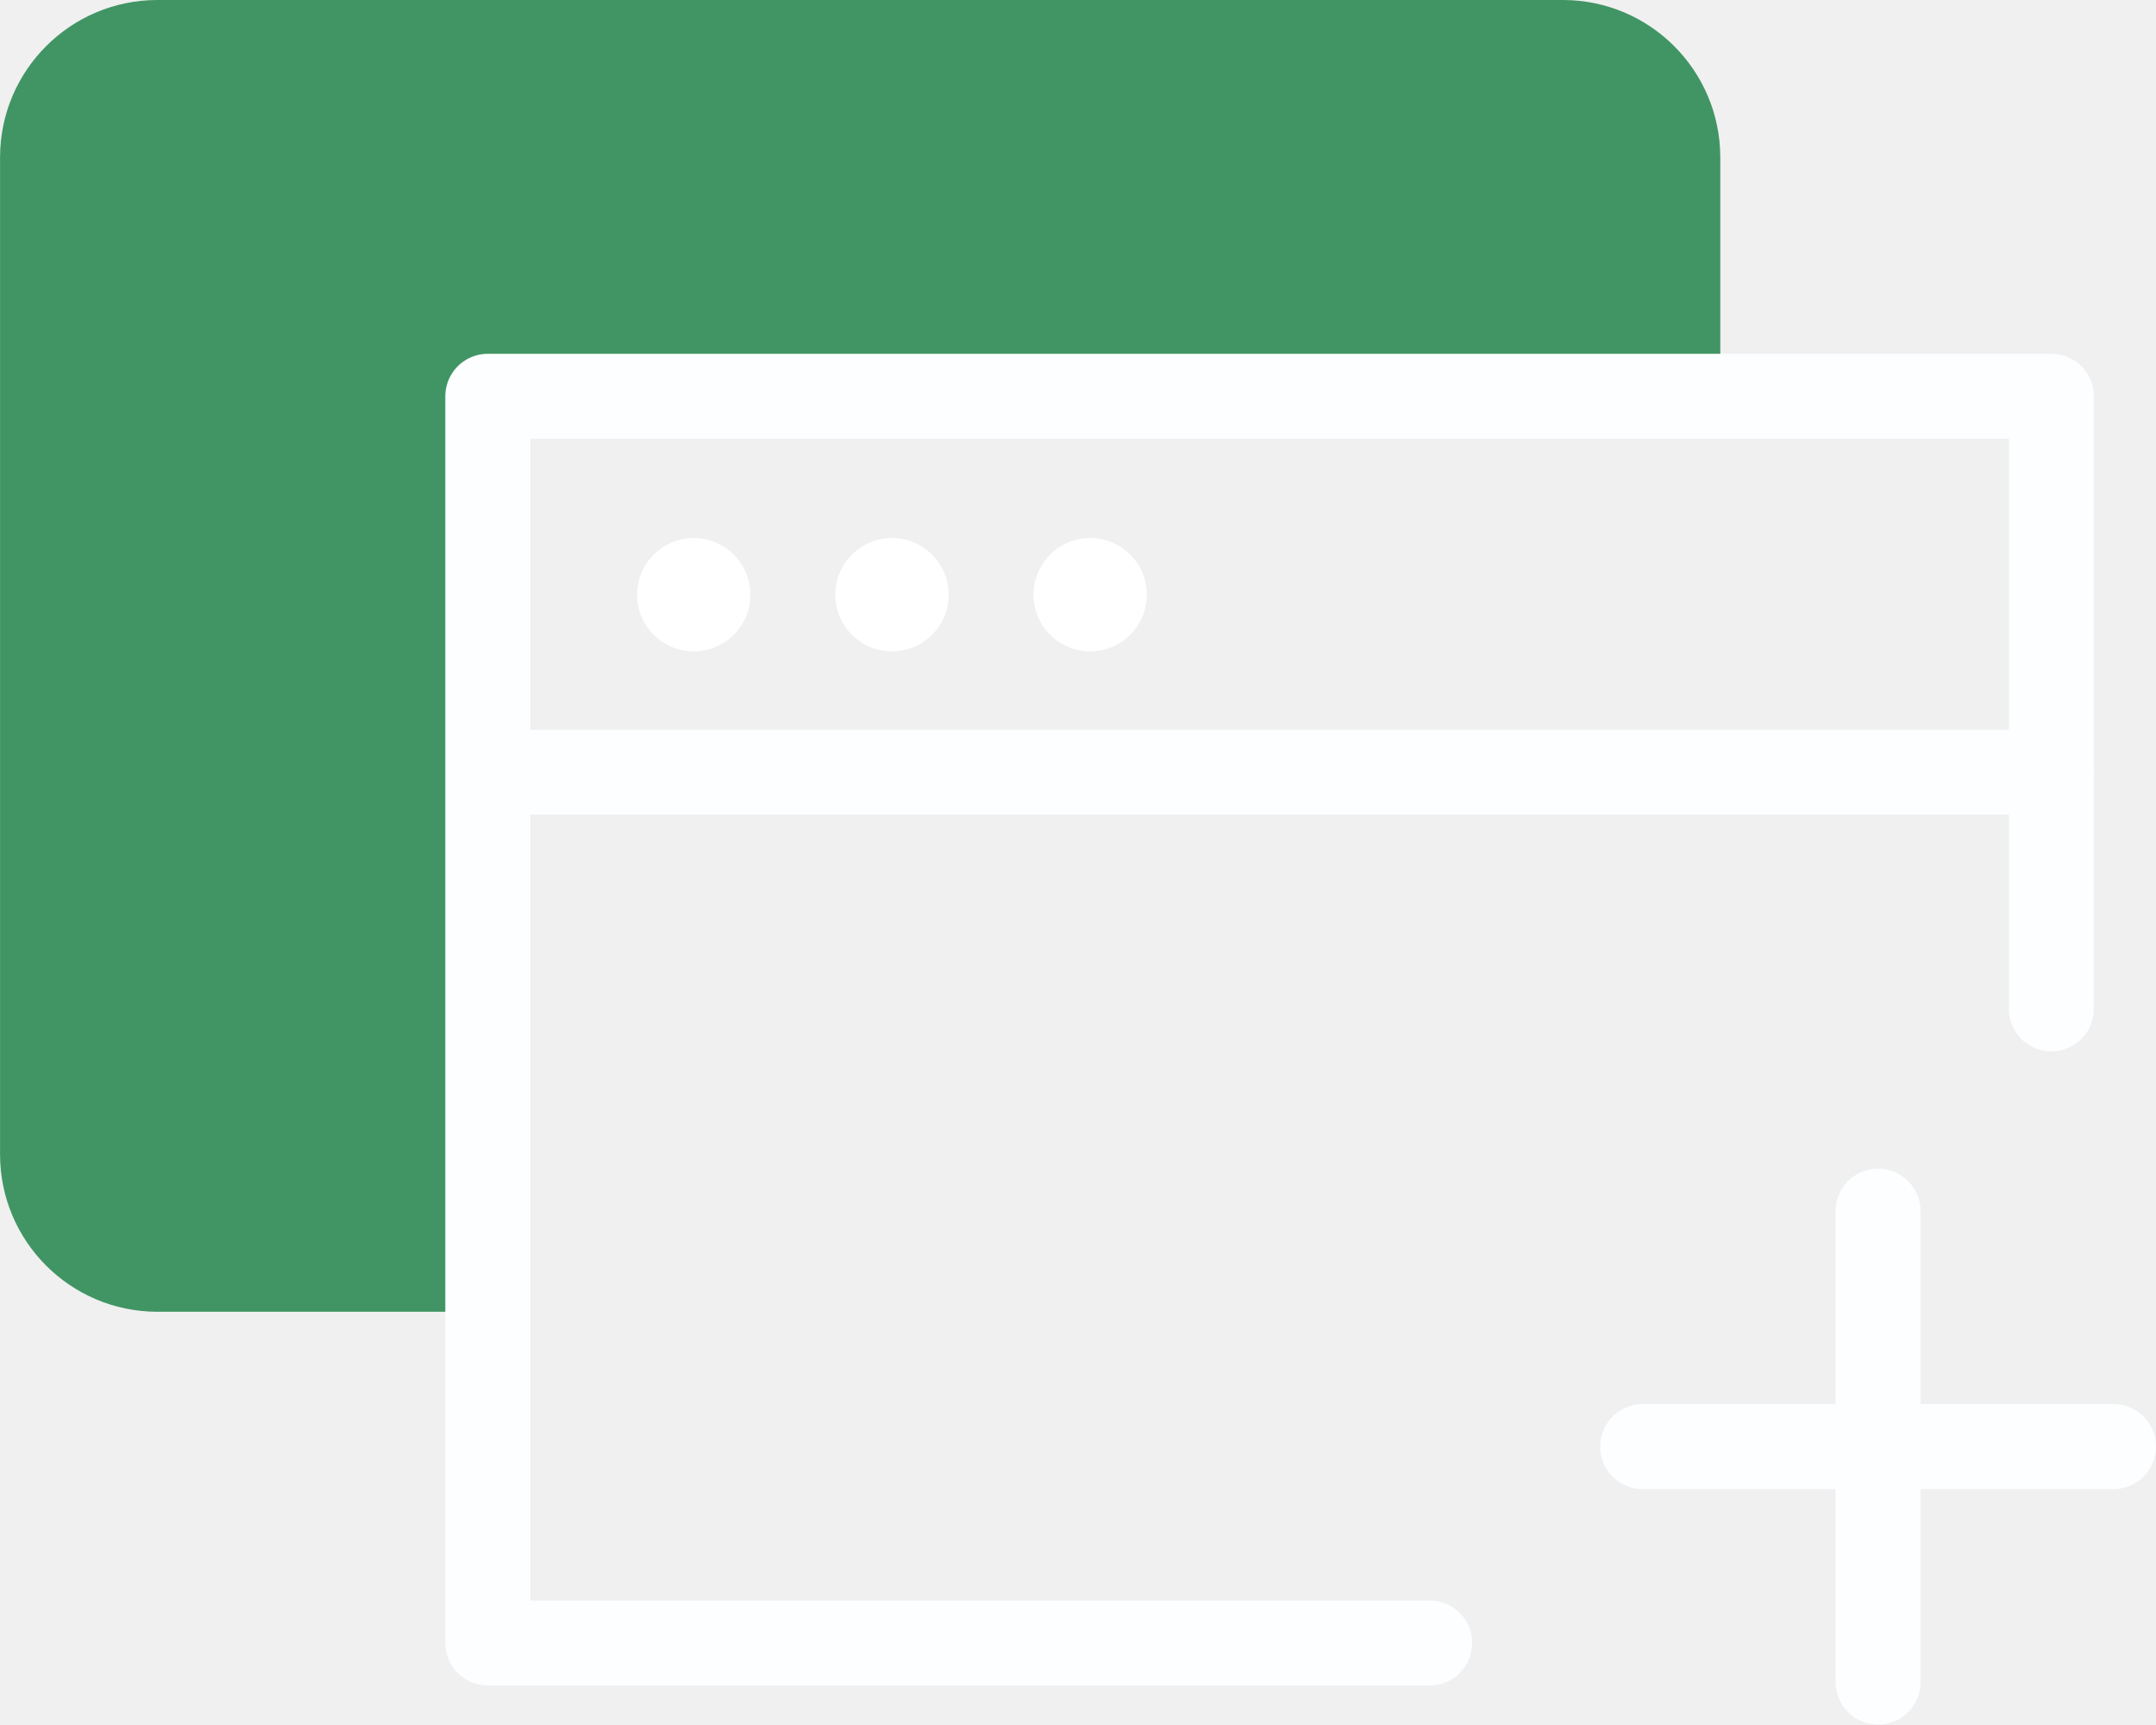
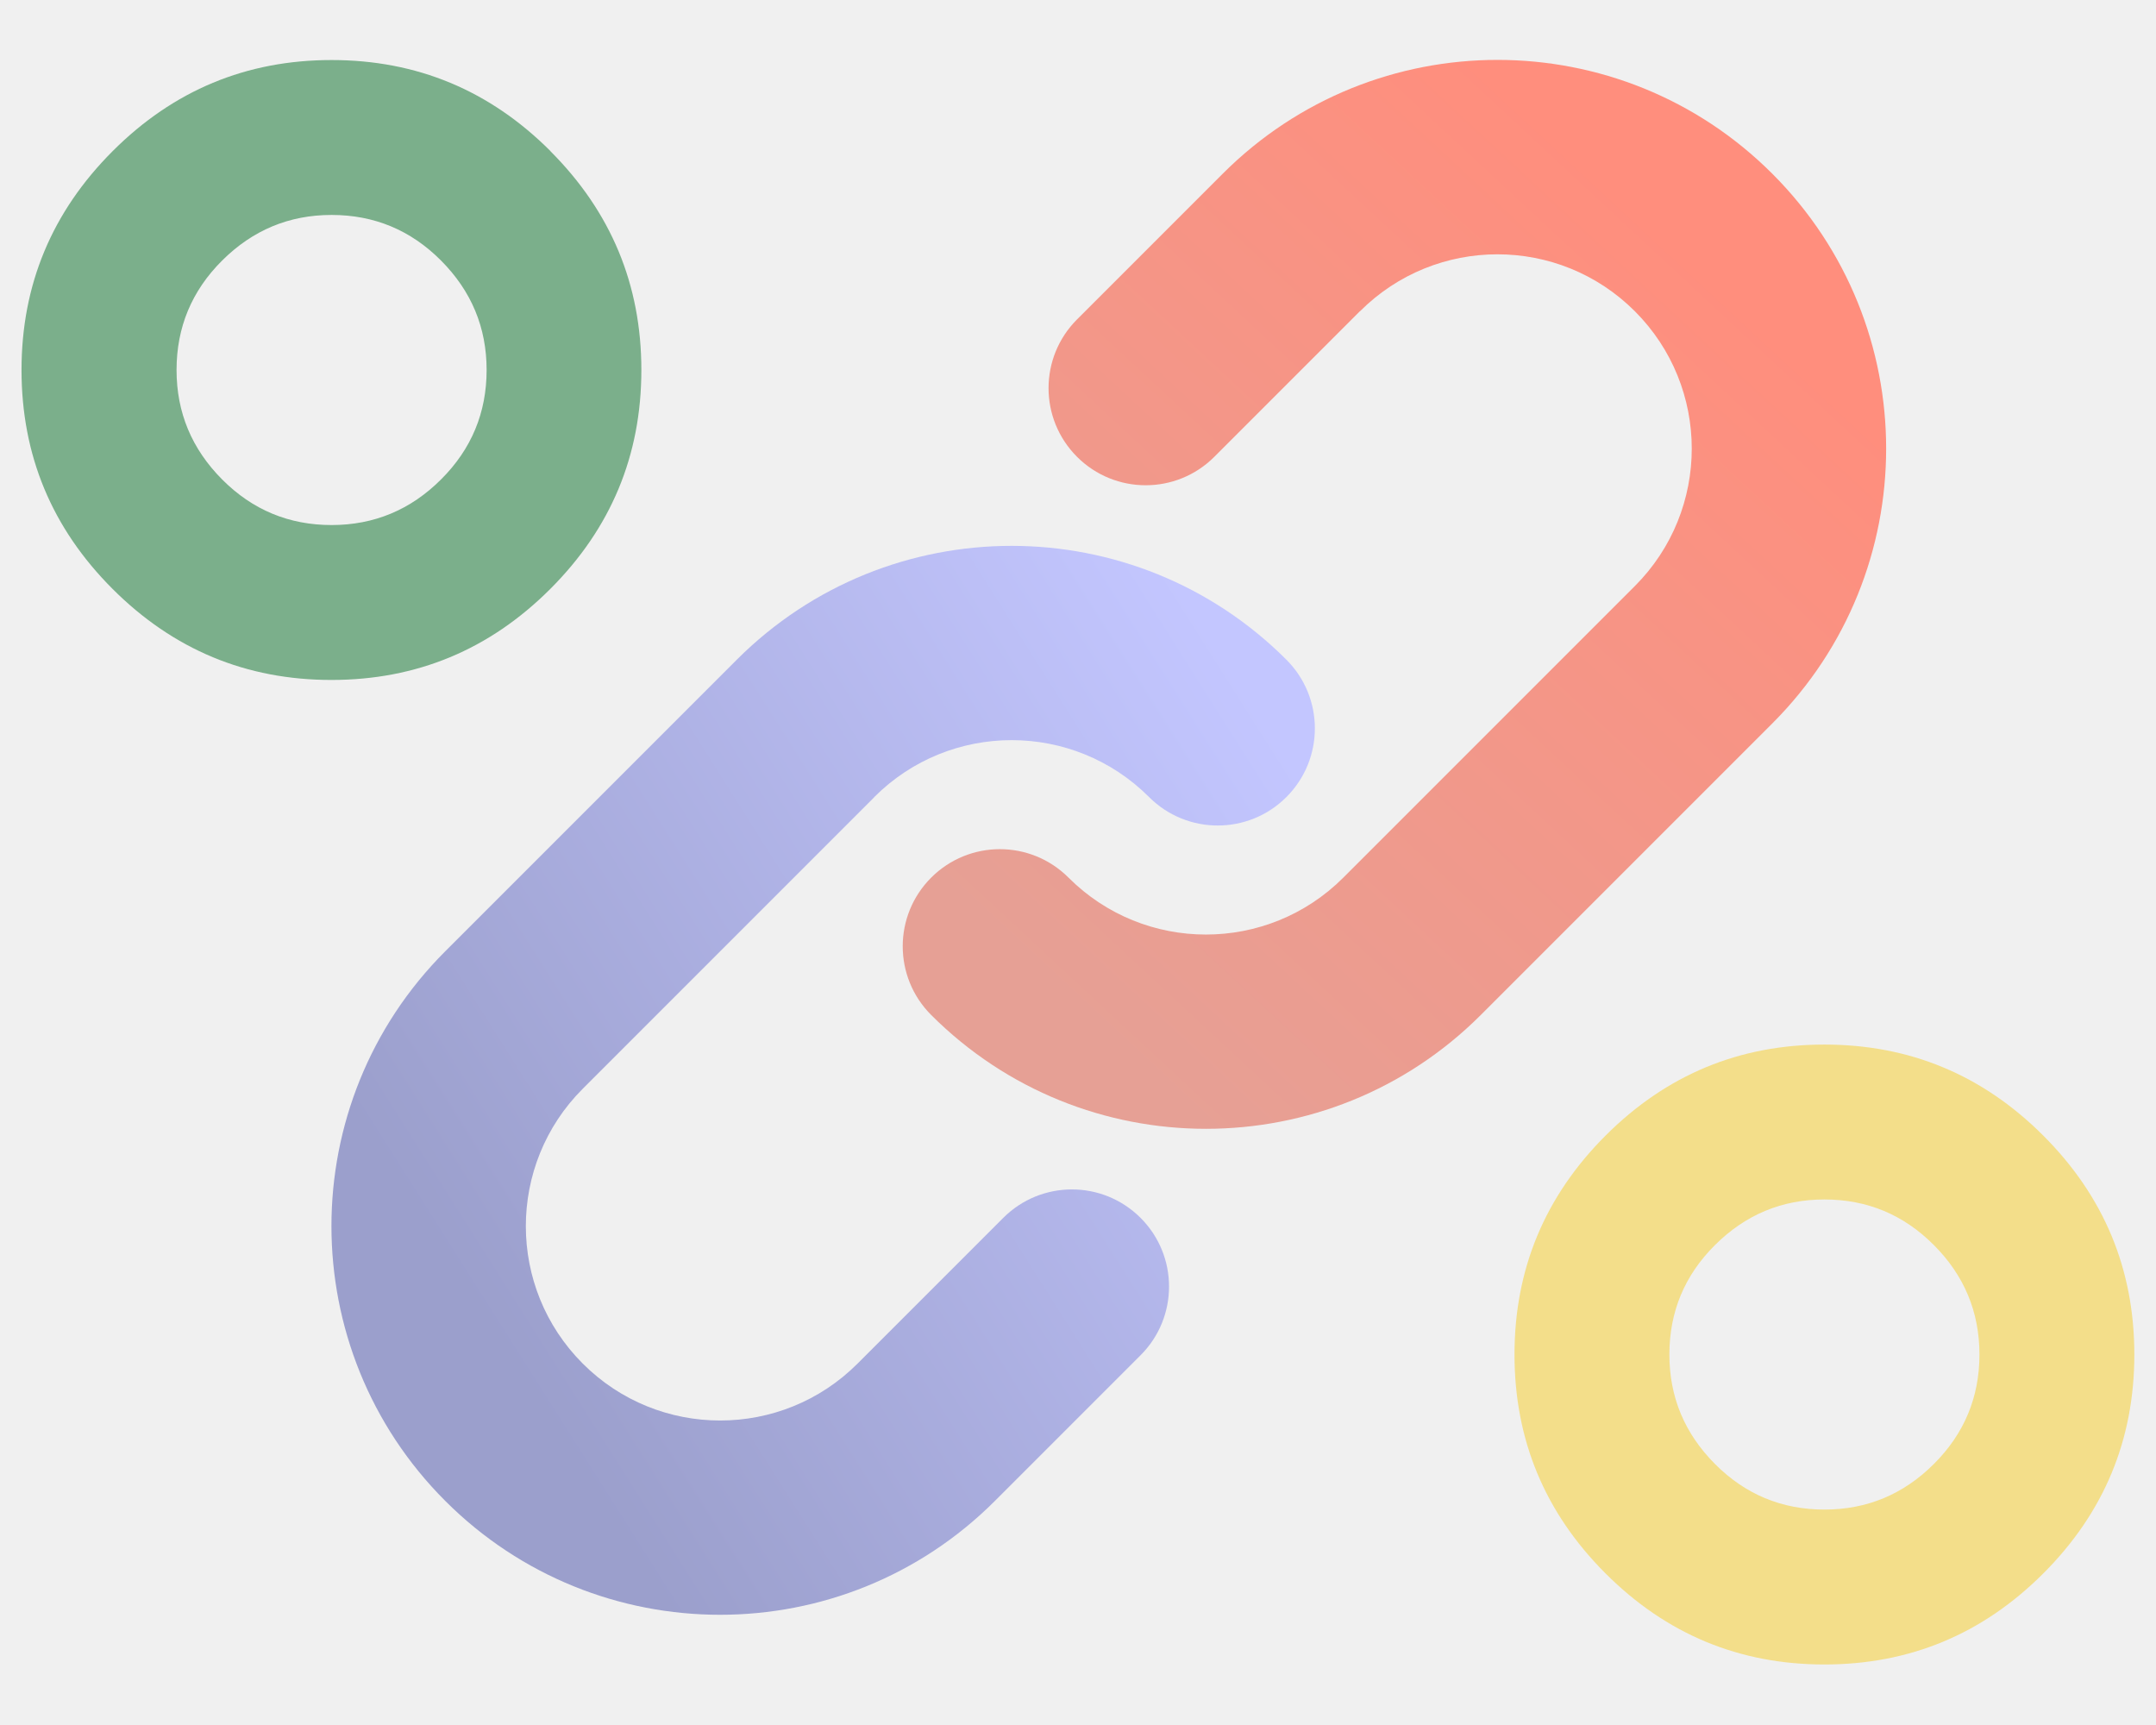
- <svg xmlns="http://www.w3.org/2000/svg" width="152.278" height="121.791" viewBox="0 0 152.278 121.791">
+ <svg xmlns="http://www.w3.org/2000/svg" id="Layer_1" version="1.1" viewBox="0 0 152.28 121.79">
  <defs>
-     <style>
-             .cls-2{fill:none;stroke:#fcfeff;stroke-linecap:round;stroke-linejoin:round;stroke-width:6px}.cls-3{fill:#fff}
-         </style>
+     <linearGradient id="linear-gradient" x1="71.69" y1="67.98" x2="118.96" y2="17.1" gradientUnits="userSpaceOnUse">
+       <stop offset="0" stop-color="#e6a095" />
+       <stop offset="1" stop-color="#ff8e7d" />
+     </linearGradient>
+     <linearGradient id="linear-gradient1" x1="34.2" y1="93.34" x2="92.9" y2="56.22" gradientUnits="userSpaceOnUse">
+       <stop offset="0" stop-color="#9b9fcc" />
+       <stop offset="1" stop-color="#c3c6ff" />
+     </linearGradient>
  </defs>
-   <g id="Group_16407" data-name="Group 16407" transform="translate(-173 -126)">
-     <g id="Group_16406" data-name="Group 16406" transform="translate(-.222 -6)">
-       <g id="Group_16403" data-name="Group 16403" transform="translate(6268.221 2688)">
-         <path id="Path_7086" fill="#419564" d="M214.727 521.613a9.9 9.9 0 0 0-10.457 10.629l2.433 43.516c.338 6.086.241 11.067-.219 11.067h-25.2a11.119 11.119 0 0 1-11.084-11.086v-70.467a11.119 11.119 0 0 1 11.086-11.086h99.327a11.119 11.119 0 0 1 11.087 11.086V523.7c0 .532-4.986.768-11.078.527z" data-name="Path 7086" transform="translate(-6265.196 -3050.186)" />
-         <g id="Group_16400" data-name="Group 16400" transform="translate(-5978.98 -2470.468)">
-           <path id="Line_441" d="M0 0L0 33.259" class="cls-2" data-name="Line 441" transform="translate(16.629)" />
-           <path id="Line_442" d="M33.259 0L0 0" class="cls-2" data-name="Line 442" transform="translate(0 16.629)" />
-         </g>
-         <path id="Path_7087" d="M248.792 591.967h-66.526v-88.044H292.7v43.263" class="cls-2" data-name="Path 7087" transform="translate(-6242.813 -3031.937)" />
-         <path id="Line_443" d="M0 0L108.436 0" class="cls-2" data-name="Line 443" transform="translate(-6058.547 -2501.462)" />
-       </g>
-     </g>
-     <circle id="Ellipse_3396" cx="4" cy="4" r="4" class="cls-3" data-name="Ellipse 3396" transform="translate(232 164)" />
-     <circle id="Ellipse_3397" cx="4" cy="4" r="4" class="cls-3" data-name="Ellipse 3397" transform="translate(218 164)" />
-     <circle id="Ellipse_3398" cx="4" cy="4" r="4" class="cls-3" data-name="Ellipse 3398" transform="translate(246 164)" />
-   </g>
+   <path d="M144.32,80.2c-4.29-4.29-9.44-6.43-15.46-6.43s-11.17,2.14-15.46,6.43c-4.29,4.29-6.43,9.44-6.43,15.46s2.14,11.17,6.43,15.46c4.29,4.29,9.44,6.43,15.46,6.43s11.17-2.14,15.46-6.43c4.29-4.29,6.43-9.44,6.43-15.46s-2.14-11.17-6.43-15.46ZM136.59,103.39c-2.14,2.14-4.72,3.22-7.73,3.22s-5.59-1.07-7.73-3.22-3.22-4.72-3.22-7.73,1.07-5.59,3.22-7.73,4.72-3.22,7.73-3.22,5.59,1.07,7.73,3.22c2.14,2.14,3.22,4.72,3.22,7.73s-1.07,5.59-3.22,7.73Z" fill="#f3de8a" />
+   <path d="M38.88,10.67c-4.29-4.29-9.44-6.43-15.46-6.43s-11.17,2.14-15.46,6.43C3.67,14.96,1.52,20.11,1.52,26.13s2.14,11.17,6.43,15.46c4.29,4.29,9.44,6.43,15.46,6.43s11.17-2.14,15.46-6.43c4.29-4.29,6.43-9.44,6.43-15.46s-2.14-11.17-6.43-15.46ZM31.15,33.86c-2.14,2.14-4.72,3.22-7.73,3.22s-5.59-1.07-7.73-3.22-3.22-4.72-3.22-7.73,1.07-5.59,3.22-7.73,4.72-3.22,7.73-3.22,5.59,1.07,7.73,3.22,3.22,4.72,3.22,7.73-1.07,5.59-3.22,7.73Z" fill="#7baf8b" />
+   <path d="M96.06,21.98c5.36-5.36,14.05-5.36,19.41,0,5.36,5.36,5.36,14.05,0,19.41l-20.59,20.59c-5.36,5.36-14.05,5.36-19.41,0-2.68-2.68-7.02-2.68-9.7,0-2.68,2.68-2.68,7.02,0,9.7,10.72,10.72,28.1,10.72,38.82,0l20.59-20.59c10.72-10.72,10.72-28.1,0-38.82-10.72-10.72-28.1-10.72-38.82,0l-10.29,10.29c-2.68,2.68-2.68,7.02,0,9.7,2.68,2.68,7.02,2.68,9.7,0l10.29-10.29Z" fill="url(#linear-gradient)" fill-rule="evenodd" />
+   <path d="M61.75,56.29c5.36-5.36,14.05-5.36,19.41,0,2.68,2.68,7.02,2.68,9.7,0,2.68-2.68,2.68-7.02,0-9.7-10.72-10.72-28.1-10.72-38.82,0l-20.59,20.59c-10.72,10.72-10.72,28.1,0,38.82,10.72,10.72,28.1,10.72,38.82,0l10.29-10.29c2.68-2.68,2.68-7.02,0-9.7-2.68-2.68-7.02-2.68-9.7,0l-10.29,10.29c-5.36,5.36-14.05,5.36-19.41,0-5.36-5.36-5.36-14.05,0-19.41l20.59-20.59Z" fill="url(#linear-gradient1)" fill-rule="evenodd" />
</svg>
